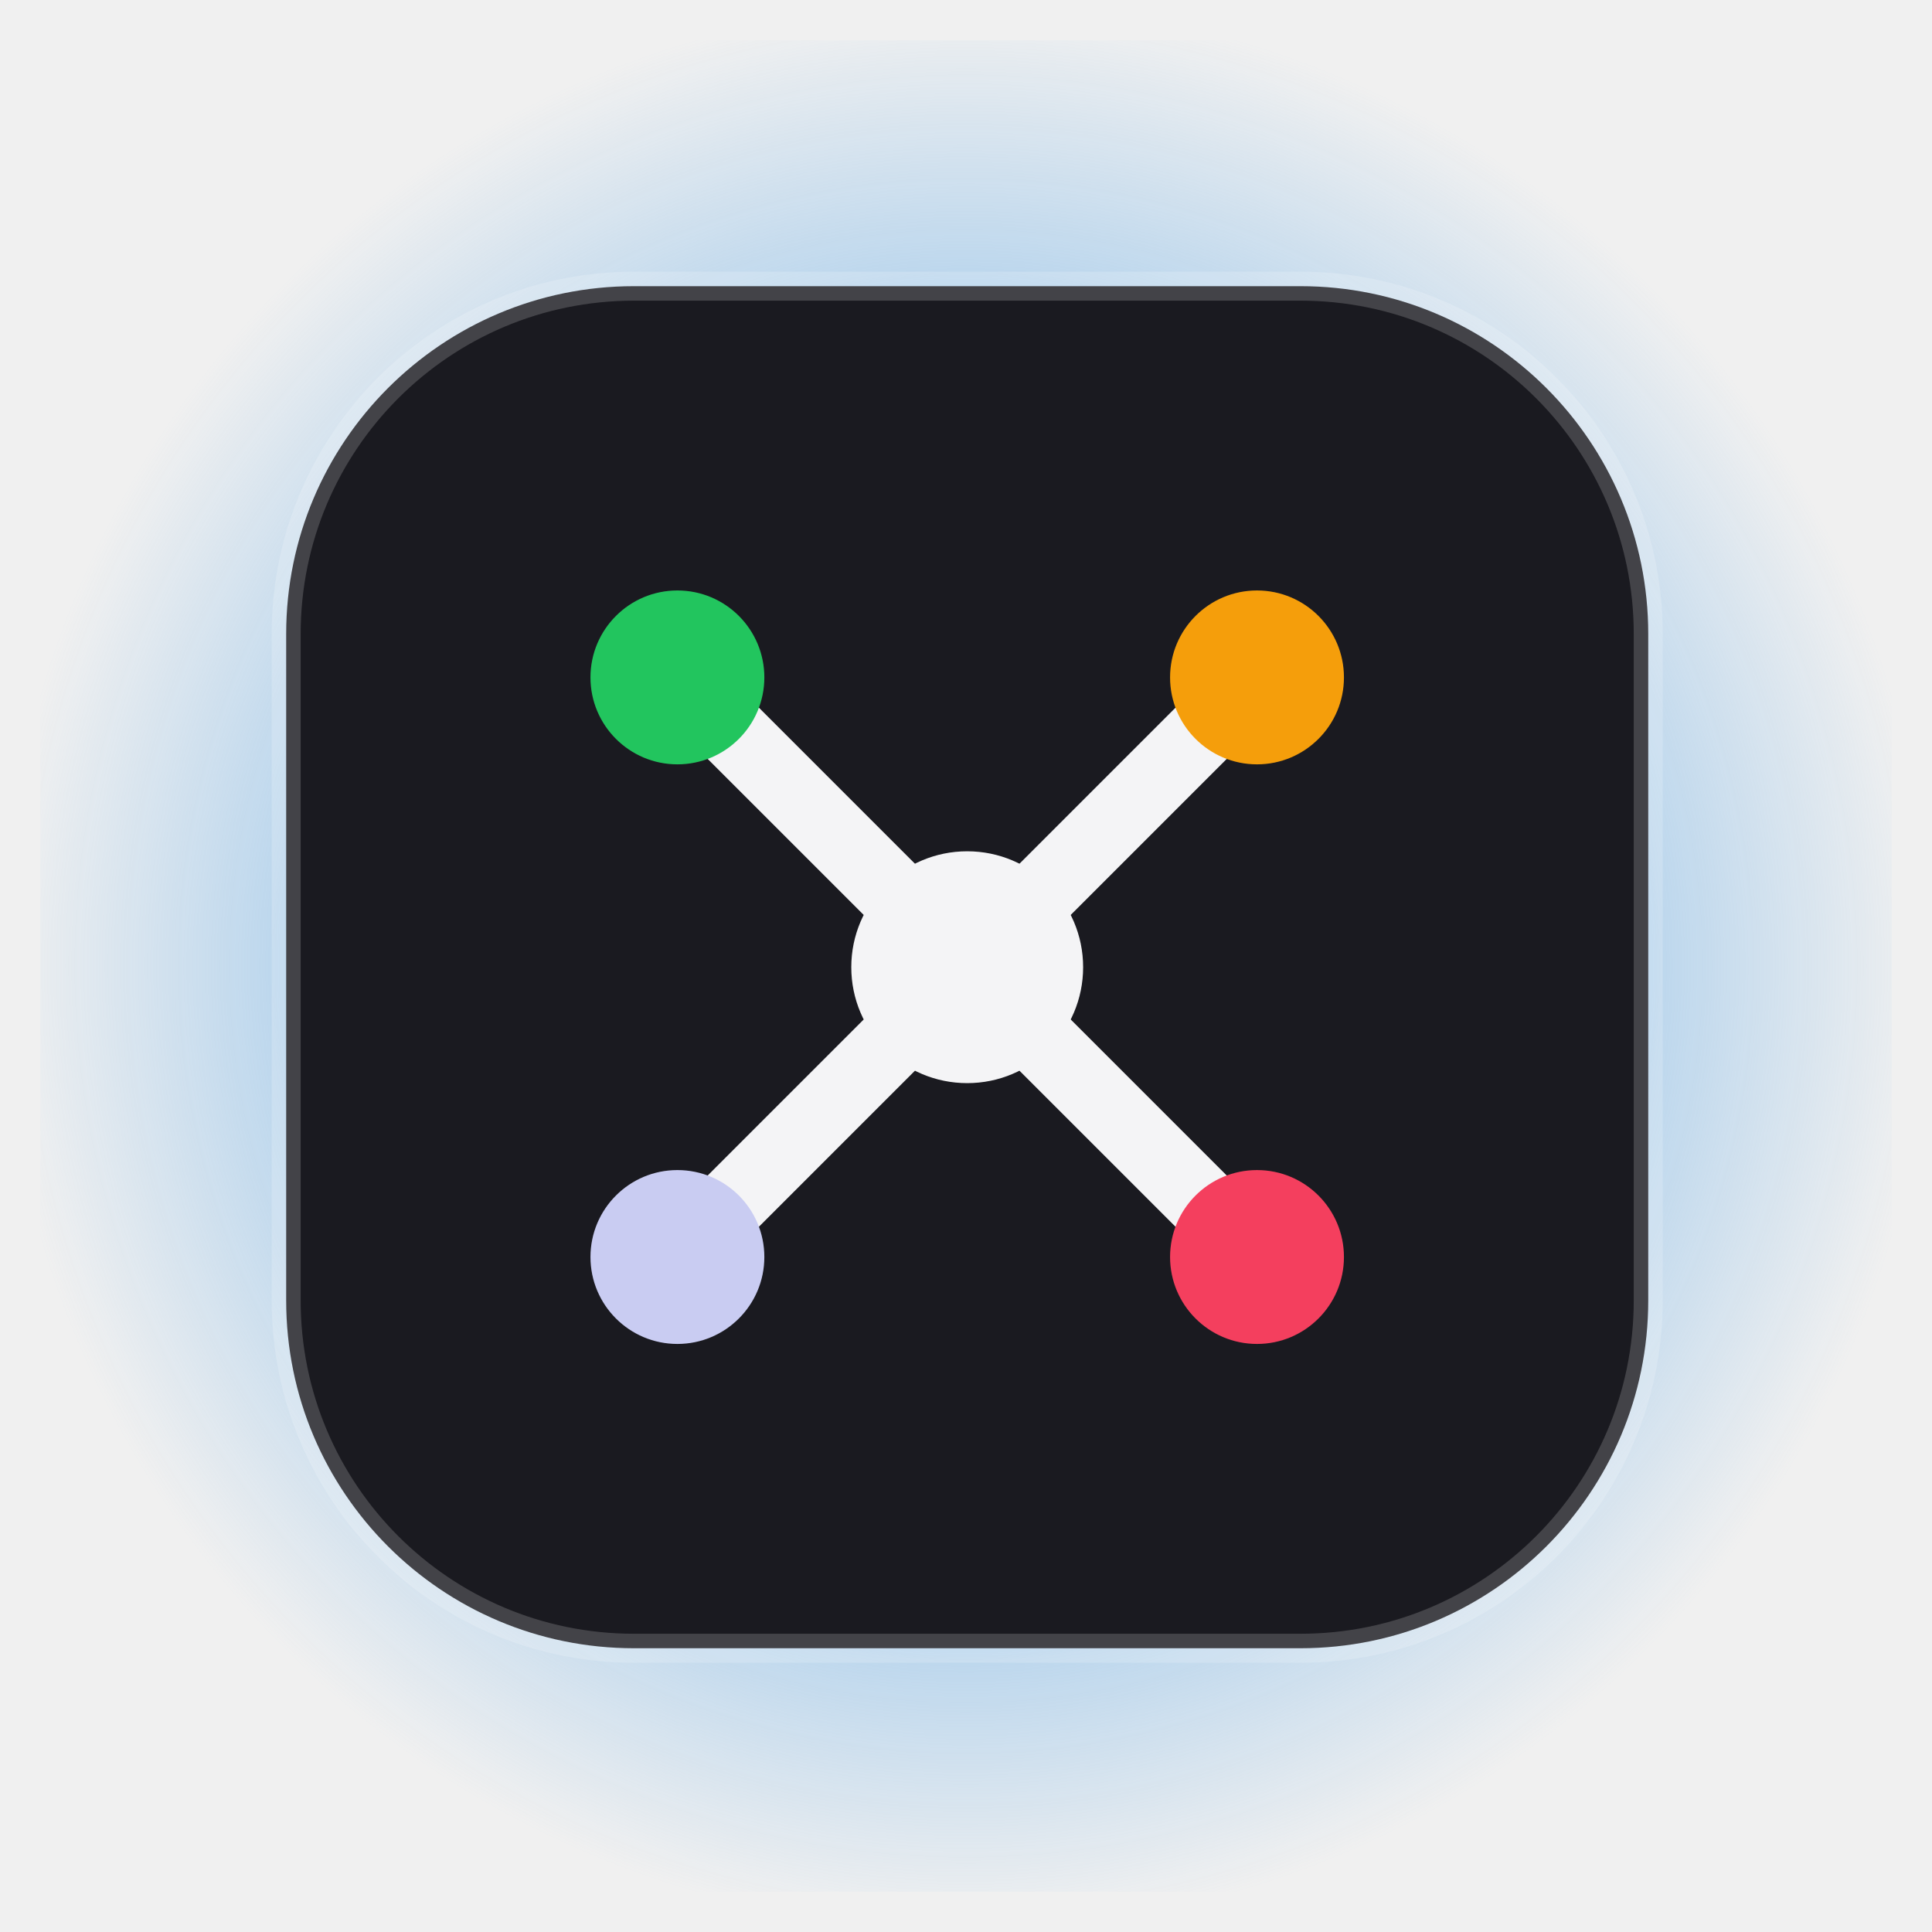
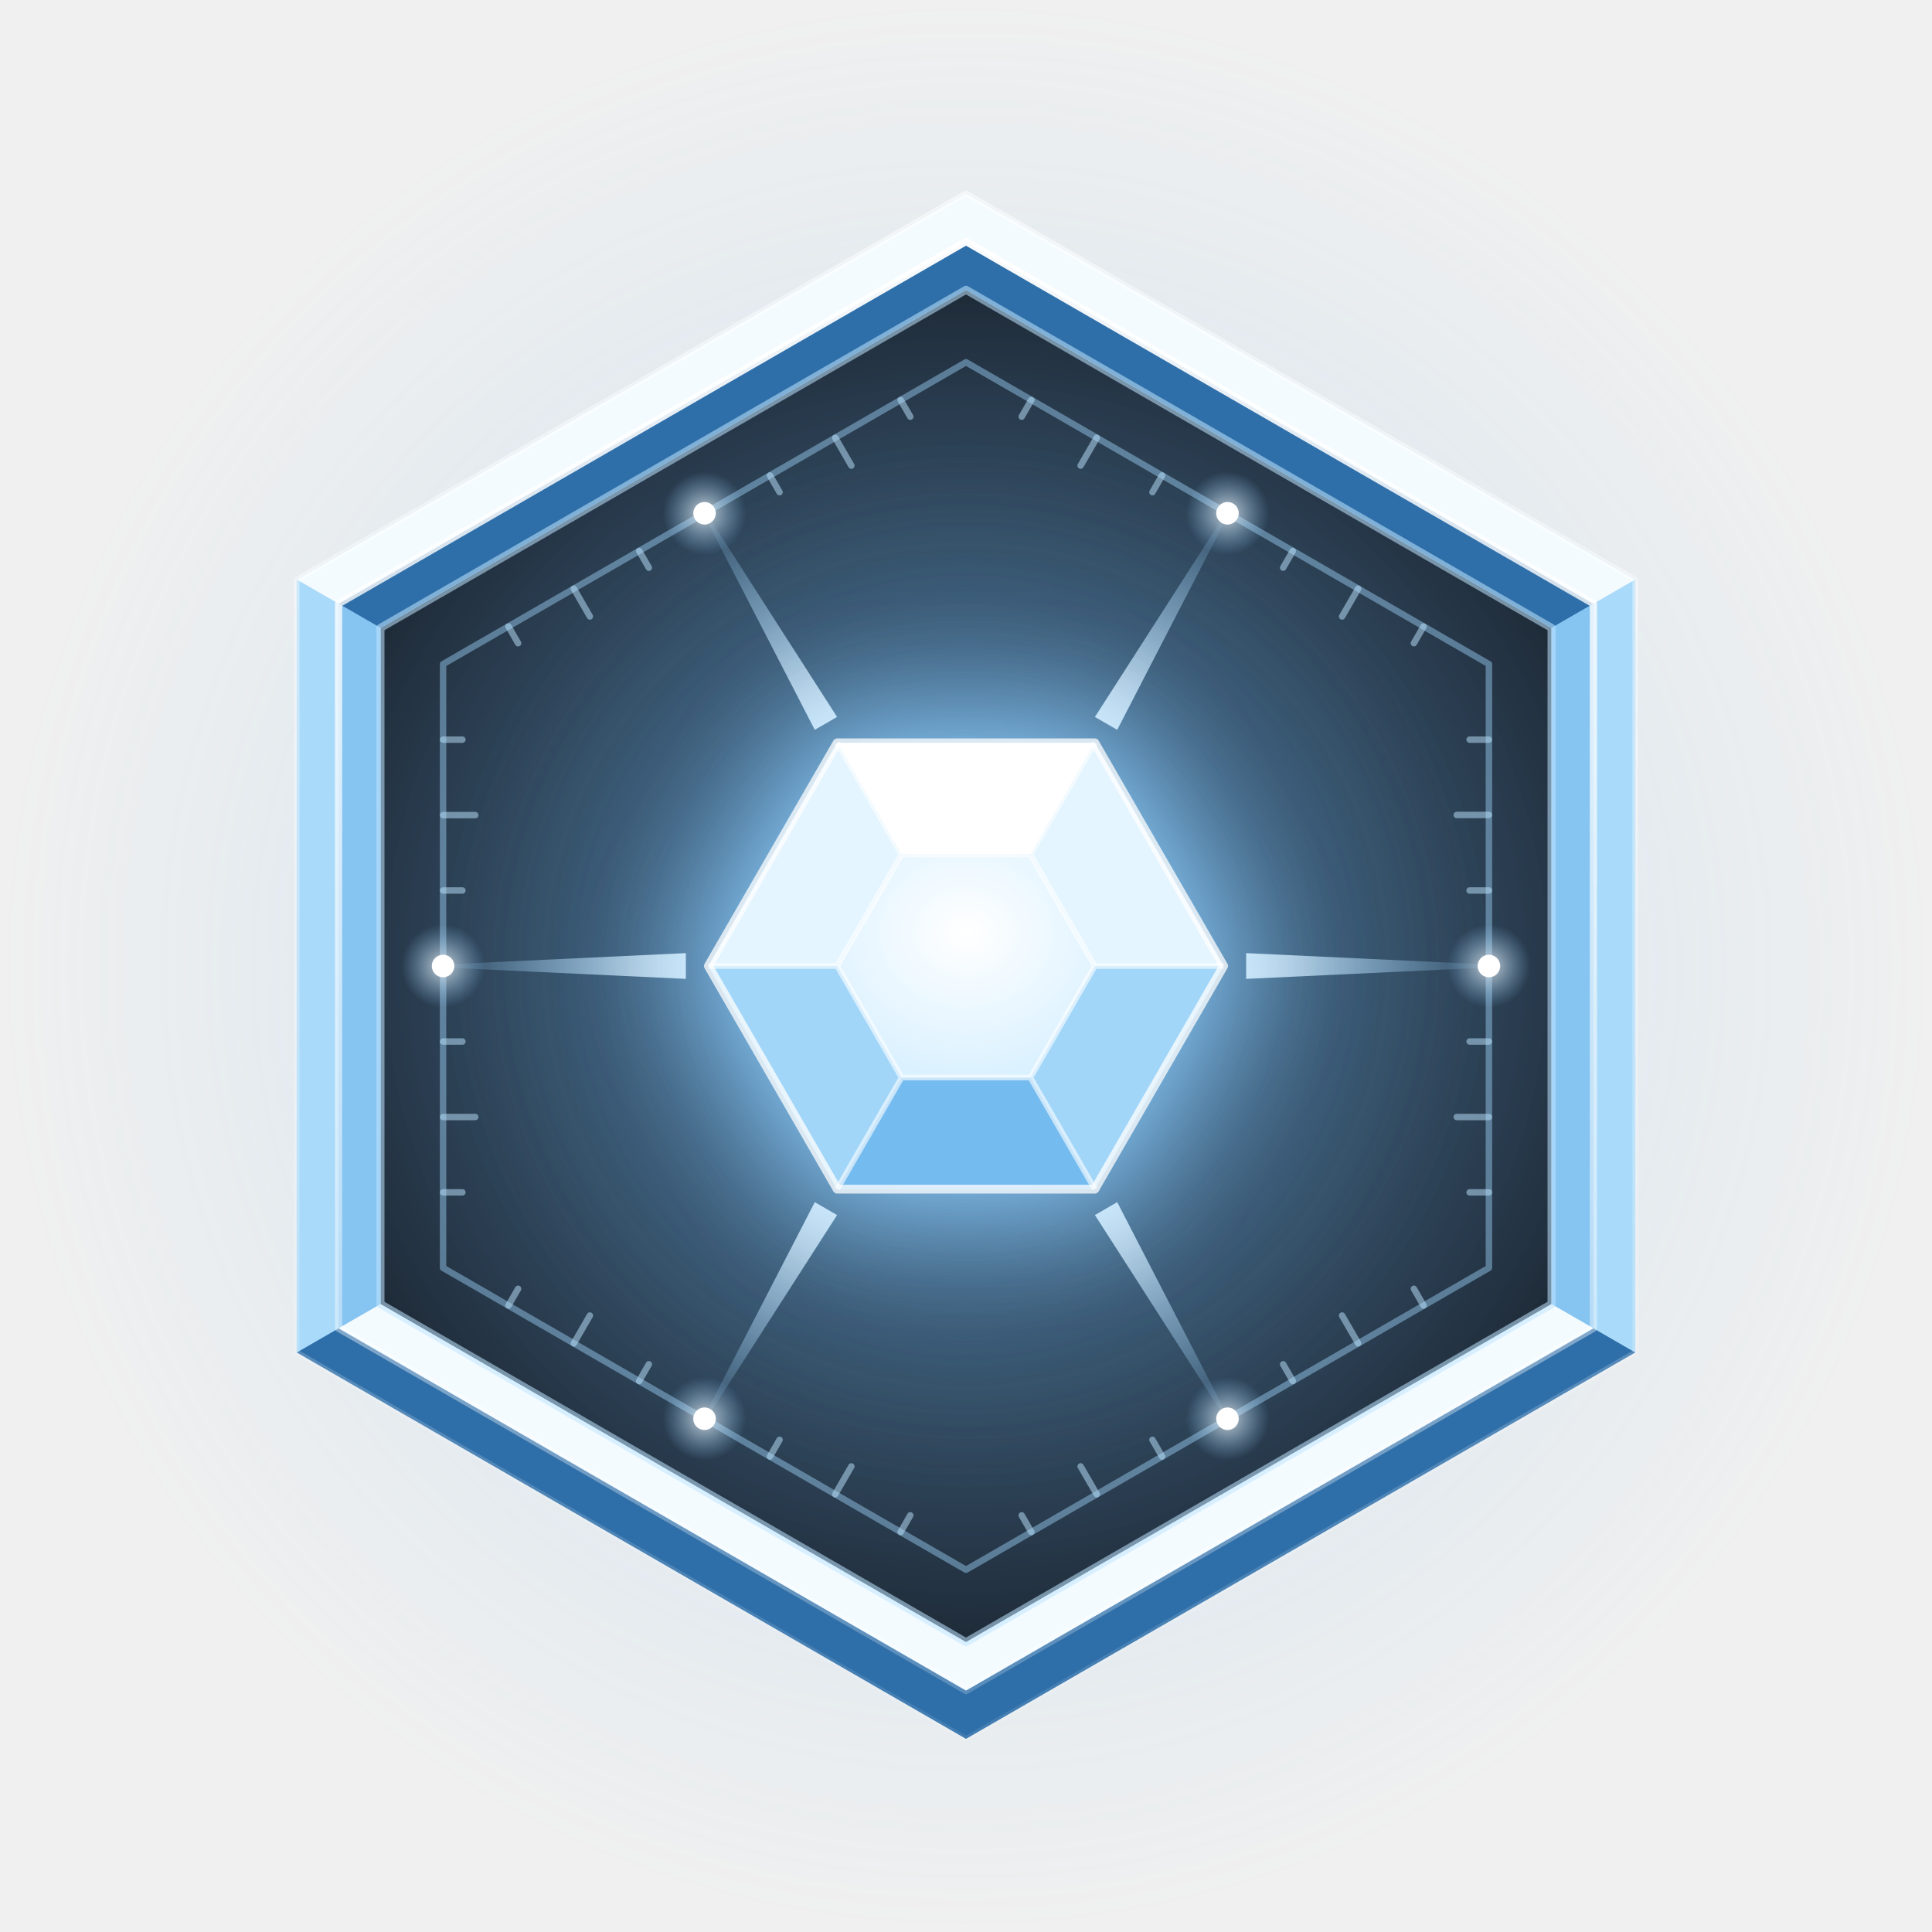
- <svg xmlns="http://www.w3.org/2000/svg" viewBox="0 0 96 96" width="96" height="96" role="img" aria-label="ArkadeOS">
+ <svg xmlns="http://www.w3.org/2000/svg" viewBox="0 0 120 120" width="256" height="256" role="img" aria-label="ArkadeOS">
  <defs>
-     <radialGradient id="glow" cx="48" cy="48" r="48" gradientUnits="userSpaceOnUse">
-       <stop offset="0.55" stop-color="#60aae8" stop-opacity="0.85" />
-       <stop offset="0.72" stop-color="#60aae8" stop-opacity="0.35" />
-       <stop offset="1" stop-color="#60aae8" stop-opacity="0" />
+     <radialGradient id="haloD" gradientUnits="userSpaceOnUse" cx="60" cy="60" r="60">
+       <stop offset="0" stop-color="#5aaeea" stop-opacity="0.22" />
+       <stop offset="0.72" stop-color="#5aaeea" stop-opacity="0.07" />
+       <stop offset="1" stop-color="#5aaeea" stop-opacity="0" />
+     </radialGradient>
+     <radialGradient id="chamD" gradientUnits="userSpaceOnUse" cx="60" cy="60" r="42">
+       <stop offset="0" stop-color="#2a6aa3" stop-opacity="0.6" />
+       <stop offset="0.55" stop-color="#10304d" stop-opacity="0.8" />
+       <stop offset="1" stop-color="#081524" stop-opacity="0.9" />
+     </radialGradient>
+     <radialGradient id="bloomD">
+       <stop offset="0" stop-color="#8fd0ff" stop-opacity="0.5" />
+       <stop offset="0.5" stop-color="#5aaeea" stop-opacity="0.12" />
+       <stop offset="1" stop-color="#5aaeea" stop-opacity="0" />
+     </radialGradient>
+     <linearGradient id="rayD" gradientUnits="userSpaceOnUse" x1="77" y1="60" x2="92" y2="60">
+       <stop offset="0" stop-color="#eaf7ff" stop-opacity="0.95" />
+       <stop offset="1" stop-color="#8fd0ff" stop-opacity="0.08" />
+     </linearGradient>
+     <radialGradient id="glintD">
+       <stop offset="0" stop-color="#ffffff" stop-opacity="0.75" />
+       <stop offset="1" stop-color="#8fd0ff" stop-opacity="0" />
+     </radialGradient>
+     <linearGradient id="ridgeD" gradientUnits="userSpaceOnUse" x1="60" y1="12" x2="60" y2="108">
+       <stop offset="0" stop-color="#ffffff" stop-opacity="1" />
+       <stop offset="1" stop-color="#ffffff" stop-opacity="0.18" />
+     </linearGradient>
+     <filter id="soft" x="-60%" y="-60%" width="220%" height="220%">
+       <feGaussianBlur stdDeviation="3.5" />
+     </filter>
+     <radialGradient id="tableD" cx="0.5" cy="0.35" r="0.7">
+       <stop offset="0" stop-color="#ffffff" />
+       <stop offset="1" stop-color="#d8f0ff" />
    </radialGradient>
  </defs>
-   <rect x="2" y="2" width="92" height="92" rx="30" fill="url(#glow)" />
-   <g transform="translate(13.5 13.5) scale(.72)">
-     <rect x="1" y="1" width="94" height="94" rx="24" fill="#1A1A20" stroke="#ffffff" stroke-opacity="0.18" stroke-width="2" />
-     <path d="M48 48L28 28" stroke="#F4F4F6" stroke-width="5" stroke-linecap="round" />
-     <circle cx="28" cy="28" r="6" fill="#22C55E" />
-     <path d="M48 48L68 28" stroke="#F4F4F6" stroke-width="5" stroke-linecap="round" />
-     <circle cx="68" cy="28" r="6" fill="#F59E0B" />
-     <path d="M48 48L28 68" stroke="#F4F4F6" stroke-width="5" stroke-linecap="round" />
-     <circle cx="28" cy="68" r="6" fill="#C9CCF2" />
-     <path d="M48 48L68 68" stroke="#F4F4F6" stroke-width="5" stroke-linecap="round" />
-     <circle cx="68" cy="68" r="6" fill="#F43F5E" />
-     <circle cx="48" cy="48" r="8" fill="#F4F4F6" />
-   </g>
+   <circle cx="60" cy="60" r="60" fill="url(#haloD)" />
+   <path d="M60 18L96.37 39L96.37 81L60 102L23.63 81L23.63 39Z" fill="url(#chamD)" />
+   <circle cx="60" cy="60" r="32" fill="url(#bloomD)" />
+   <path d="M60 22.5L92.48 41.25L92.48 78.75L60 97.5L27.52 78.75L27.52 41.25Z" fill="none" stroke="#9fd3f8" stroke-opacity="0.45" stroke-width="0.4" stroke-linejoin="round" />
+   <path d="M92.48 64.69L91.28 64.69M92.48 55.31L91.28 55.31M92.48 69.38L90.48 69.38M92.48 50.62L90.48 50.62M92.48 74.06L91.28 74.06M92.48 45.94L91.28 45.94M72.18 90.47L71.58 89.43M80.3 85.78L79.7 84.74M68.12 92.81L67.12 91.08M84.36 83.44L83.36 81.71M64.06 95.16L63.46 94.12M88.42 81.09L87.82 80.05M39.7 85.78L40.3 84.74M47.82 90.47L48.42 89.43M35.64 83.44L36.64 81.71M51.88 92.81L52.88 91.08M31.58 81.09L32.18 80.05M55.94 95.16L56.54 94.12M27.52 55.31L28.72 55.31M27.52 64.69L28.72 64.69M27.52 50.63L29.52 50.63M27.52 69.38L29.52 69.38M27.52 45.94L28.72 45.94M27.52 74.06L28.72 74.06M47.82 29.53L48.42 30.57M39.7 34.22L40.3 35.26M51.88 27.19L52.88 28.92M35.64 36.56L36.64 38.29M55.94 24.84L56.54 25.88M31.58 38.91L32.18 39.95M80.3 34.22L79.7 35.26M72.18 29.53L71.58 30.57M84.36 36.56L83.36 38.29M68.12 27.19L67.12 28.92M88.42 38.91L87.82 39.95M64.06 24.84L63.46 25.88" fill="none" stroke="#bfe6ff" stroke-opacity="0.5" stroke-width="0.4" stroke-linecap="round" />
+   <path d="M77.4 59.2L91.88 59.88L91.88 60.12L77.4 60.8Z" fill="url(#rayD)" />
+   <path d="M77.4 59.2L91.88 59.88L91.88 60.12L77.4 60.8Z" transform="rotate(60 60 60)" fill="url(#rayD)" />
+   <path d="M77.4 59.2L91.88 59.88L91.88 60.12L77.4 60.8Z" transform="rotate(120 60 60)" fill="url(#rayD)" />
+   <path d="M77.4 59.2L91.88 59.88L91.88 60.12L77.4 60.8Z" transform="rotate(180 60 60)" fill="url(#rayD)" />
+   <path d="M77.4 59.2L91.88 59.88L91.88 60.12L77.4 60.8Z" transform="rotate(240 60 60)" fill="url(#rayD)" />
+   <path d="M77.4 59.2L91.88 59.88L91.88 60.12L77.4 60.8Z" transform="rotate(300 60 60)" fill="url(#rayD)" />
+   <circle cx="92.48" cy="60" r="2.6" fill="url(#glintD)" />
+   <circle cx="76.24" cy="88.12" r="2.6" fill="url(#glintD)" />
+   <circle cx="43.76" cy="88.12" r="2.6" fill="url(#glintD)" />
+   <circle cx="27.52" cy="60" r="2.6" fill="url(#glintD)" />
+   <circle cx="43.76" cy="31.88" r="2.6" fill="url(#glintD)" />
+   <circle cx="76.24" cy="31.88" r="2.6" fill="url(#glintD)" />
+   <circle cx="92.48" cy="60" r="0.7" fill="#ffffff" />
+   <circle cx="76.24" cy="88.12" r="0.7" fill="#ffffff" />
+   <circle cx="43.76" cy="88.12" r="0.7" fill="#ffffff" />
+   <circle cx="27.52" cy="60" r="0.7" fill="#ffffff" />
+   <circle cx="43.76" cy="31.88" r="0.7" fill="#ffffff" />
+   <circle cx="76.24" cy="31.88" r="0.7" fill="#ffffff" />
+   <path d="M60 12L101.57 36L101.57 84L60 108L18.43 84L18.43 36ZM60 18L96.37 39L96.37 81L60 102L23.63 81L23.63 39Z" fill-rule="evenodd" fill="#86c4f1" />
+   <path d="M60 15L98.97 37.5L96.37 39L60 18ZM101.57 84L60 108L60 105L98.97 82.5ZM60 108L18.43 84L21.03 82.5L60 105ZM21.03 37.5L60 15L60 18L23.63 39Z" fill="#2f6fa9" />
+   <path d="M98.97 37.5L98.97 82.5L96.37 81L96.37 39ZM21.03 82.5L21.03 37.5L23.63 39L23.63 81Z" fill="#86c4f1" />
+   <path d="M101.57 36L101.57 84L98.97 82.5L98.97 37.5ZM18.43 84L18.43 36L21.03 37.5L21.03 82.5Z" fill="#a9daf9" />
+   <path d="M60 12L101.57 36L98.97 37.5L60 15ZM98.97 82.5L60 105L60 102L96.37 81ZM60 105L21.03 82.5L23.63 81L60 102ZM18.43 36L60 12L60 15L21.03 37.5Z" fill="#f4fbff" />
+   <path d="M60 15L98.97 37.5L98.97 82.5L60 105L21.03 82.5L21.03 37.5Z" fill="none" stroke="url(#ridgeD)" stroke-width="0.45" stroke-linejoin="round" />
+   <path d="M60 12L101.57 36L101.57 84L60 108L18.43 84L18.43 36Z" fill="none" stroke="url(#ridgeD)" stroke-opacity="0.5" stroke-width="0.35" stroke-linejoin="round" />
+   <path d="M60 18L96.37 39L96.37 81L60 102L23.63 81L23.63 39Z" fill="none" stroke="#bfe6ff" stroke-opacity="0.55" stroke-width="0.5" stroke-linejoin="round" />
+   <path d="M77.5 60L68.75 75.16L51.25 75.16L42.5 60L51.25 44.84L68.75 44.84Z" filter="url(#soft)" fill="#8fd0ff" opacity=".8" />
+   <path d="M76 60L68 73.86L52 73.86L44 60L52 46.14L68 46.14Z" fill="#a2d6f9" />
+   <path d="M68 73.86L52 73.86L56 66.93L64 66.93Z" fill="#74bbf0" />
+   <path d="M76 60L68 73.86L64 66.93L68 60ZM52 73.86L44 60L52 60L56 66.93Z" fill="#a2d6f9" />
+   <path d="M44 60L52 46.14L56 53.07L52 60ZM68 46.14L76 60L68 60L64 53.07Z" fill="#e4f5ff" />
+   <path d="M52 46.14L68 46.14L64 53.07L56 53.07Z" fill="#ffffff" />
+   <path d="M68 60L64 66.93L56 66.93L52 60L56 53.07L64 53.07Z" fill="url(#tableD)" />
+   <path d="M68 60L76 60M64 66.93L68 73.86M56 66.93L52 73.86M52 60L44 60M56 53.07L52 46.14M64 53.07L68 46.14M68 60L64 66.93L56 66.93L52 60L56 53.07L64 53.07Z" fill="none" stroke="#ffffff" stroke-opacity="0.6" stroke-width="0.35" stroke-linejoin="round" />
+   <path d="M76 60L68 73.86L52 73.86L44 60L52 46.14L68 46.14Z" fill="none" stroke="#ffffff" stroke-opacity="0.75" stroke-width="0.55" stroke-linejoin="round" />
</svg>
